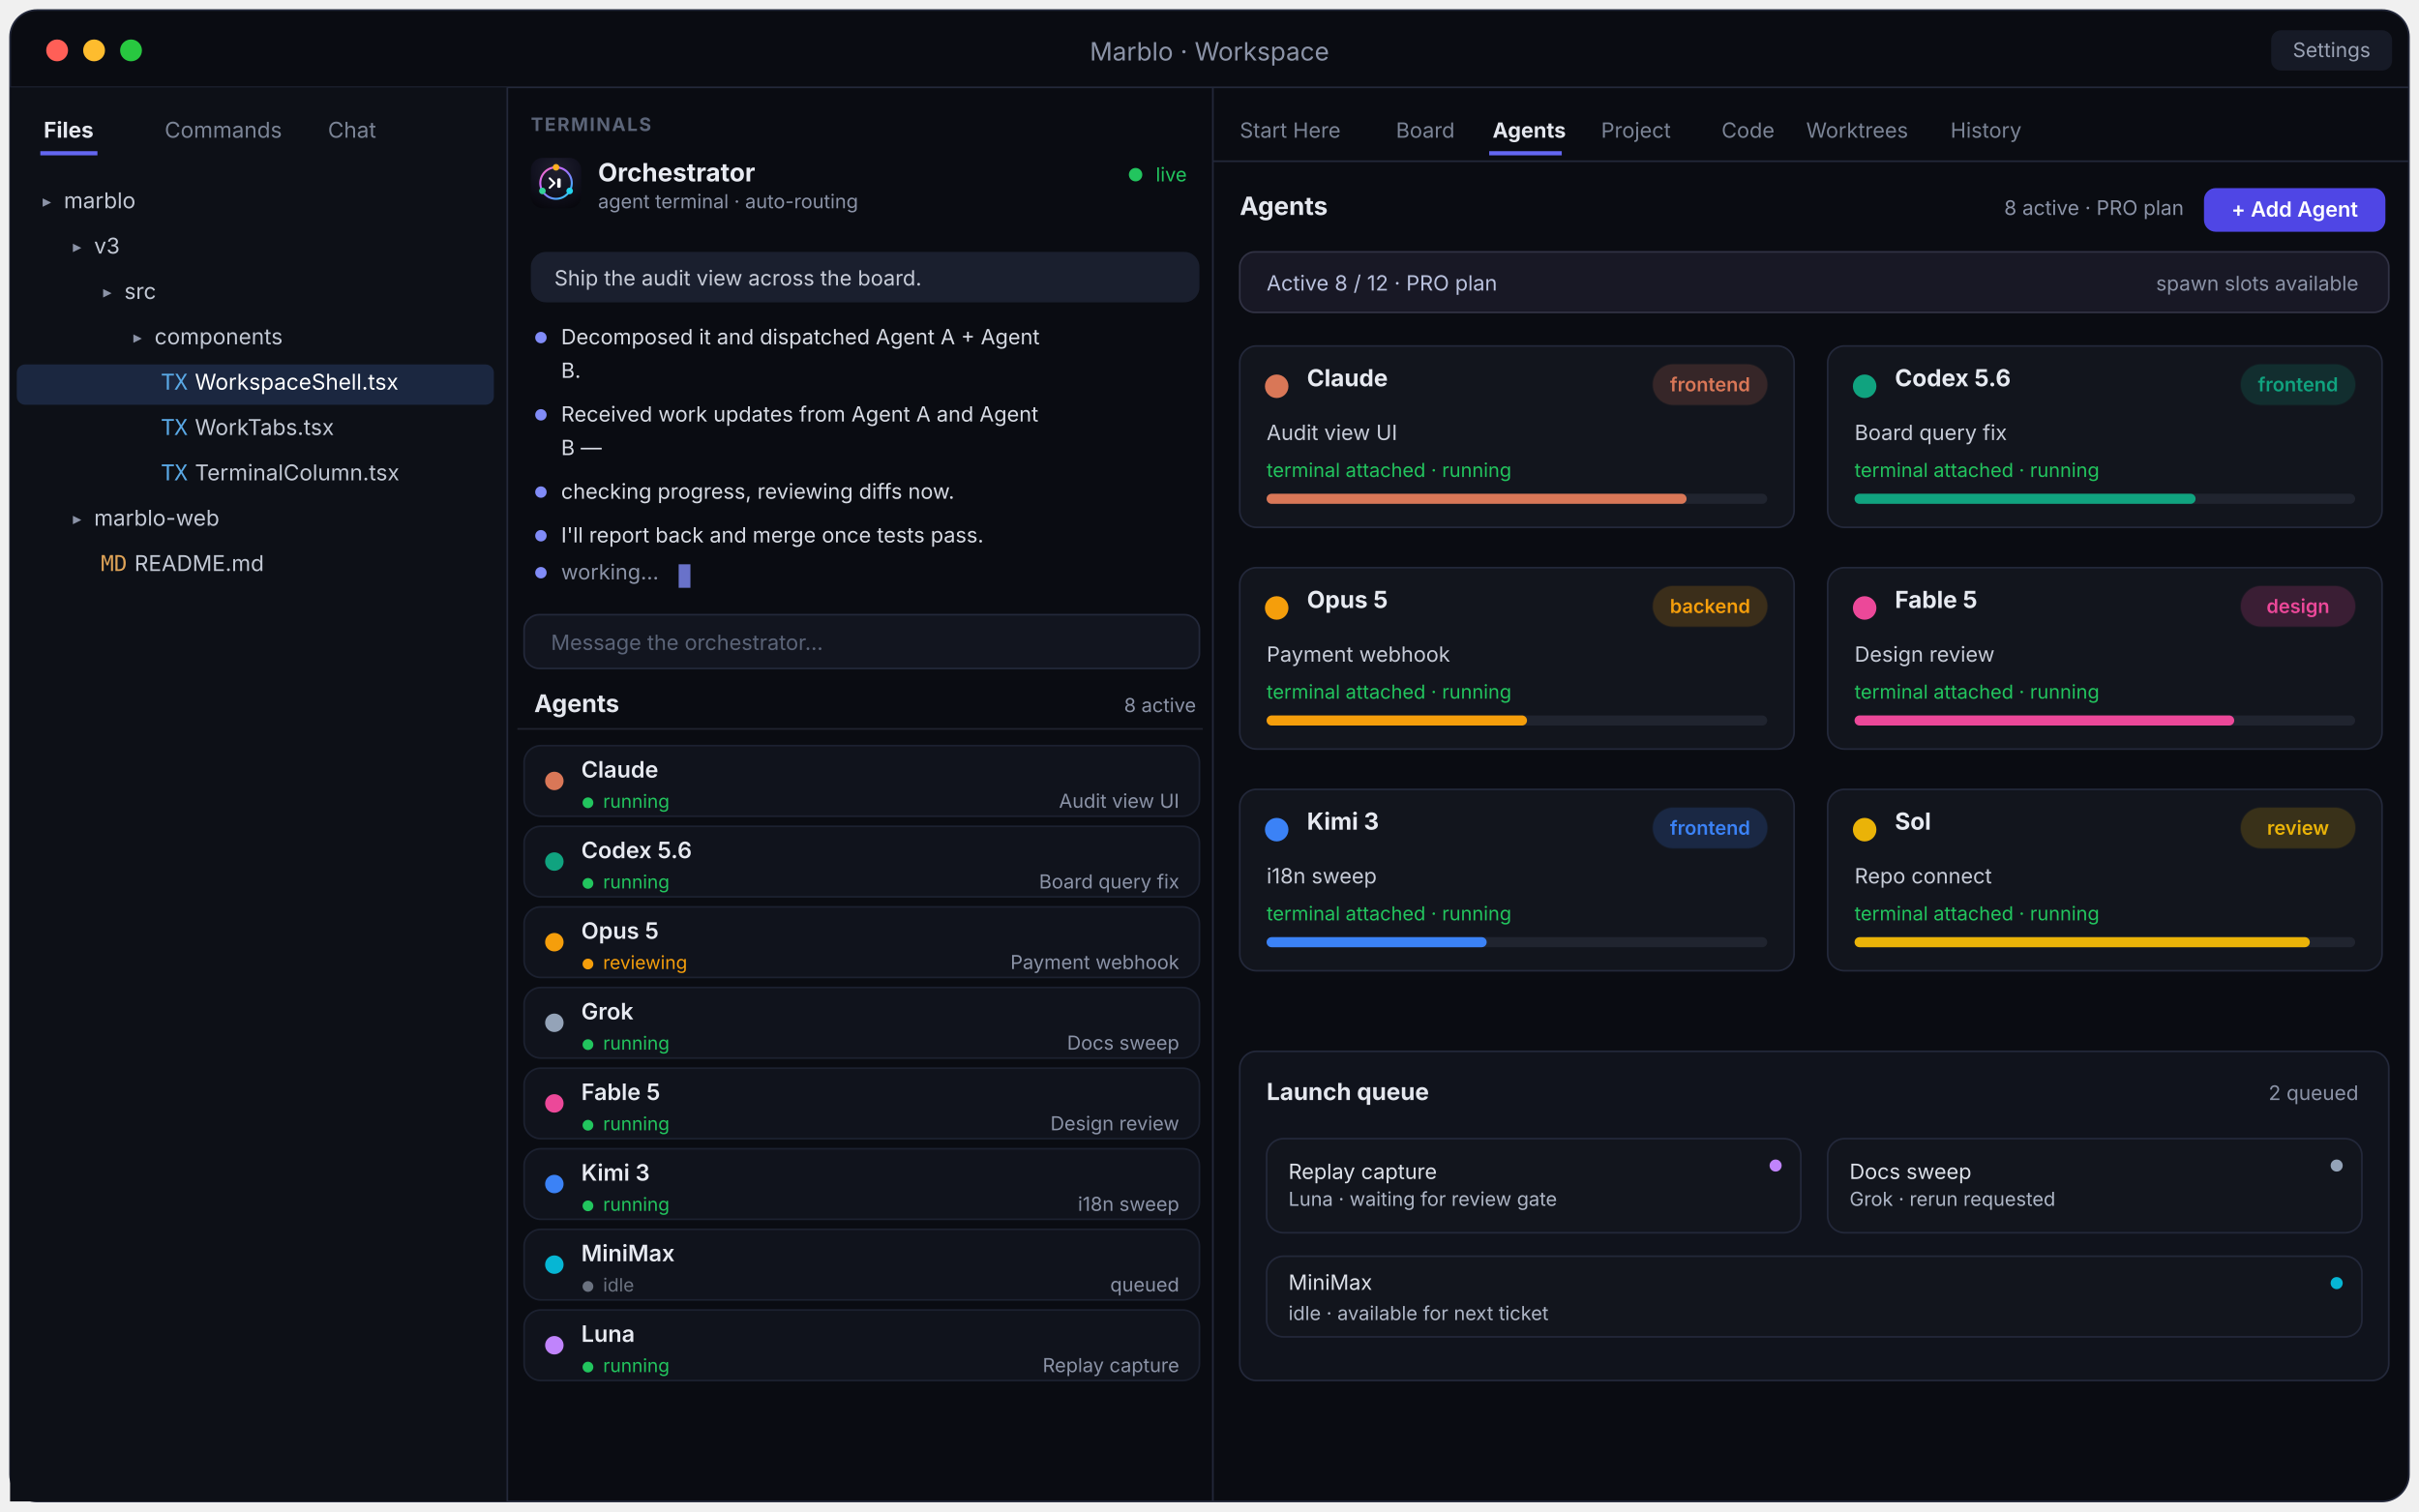
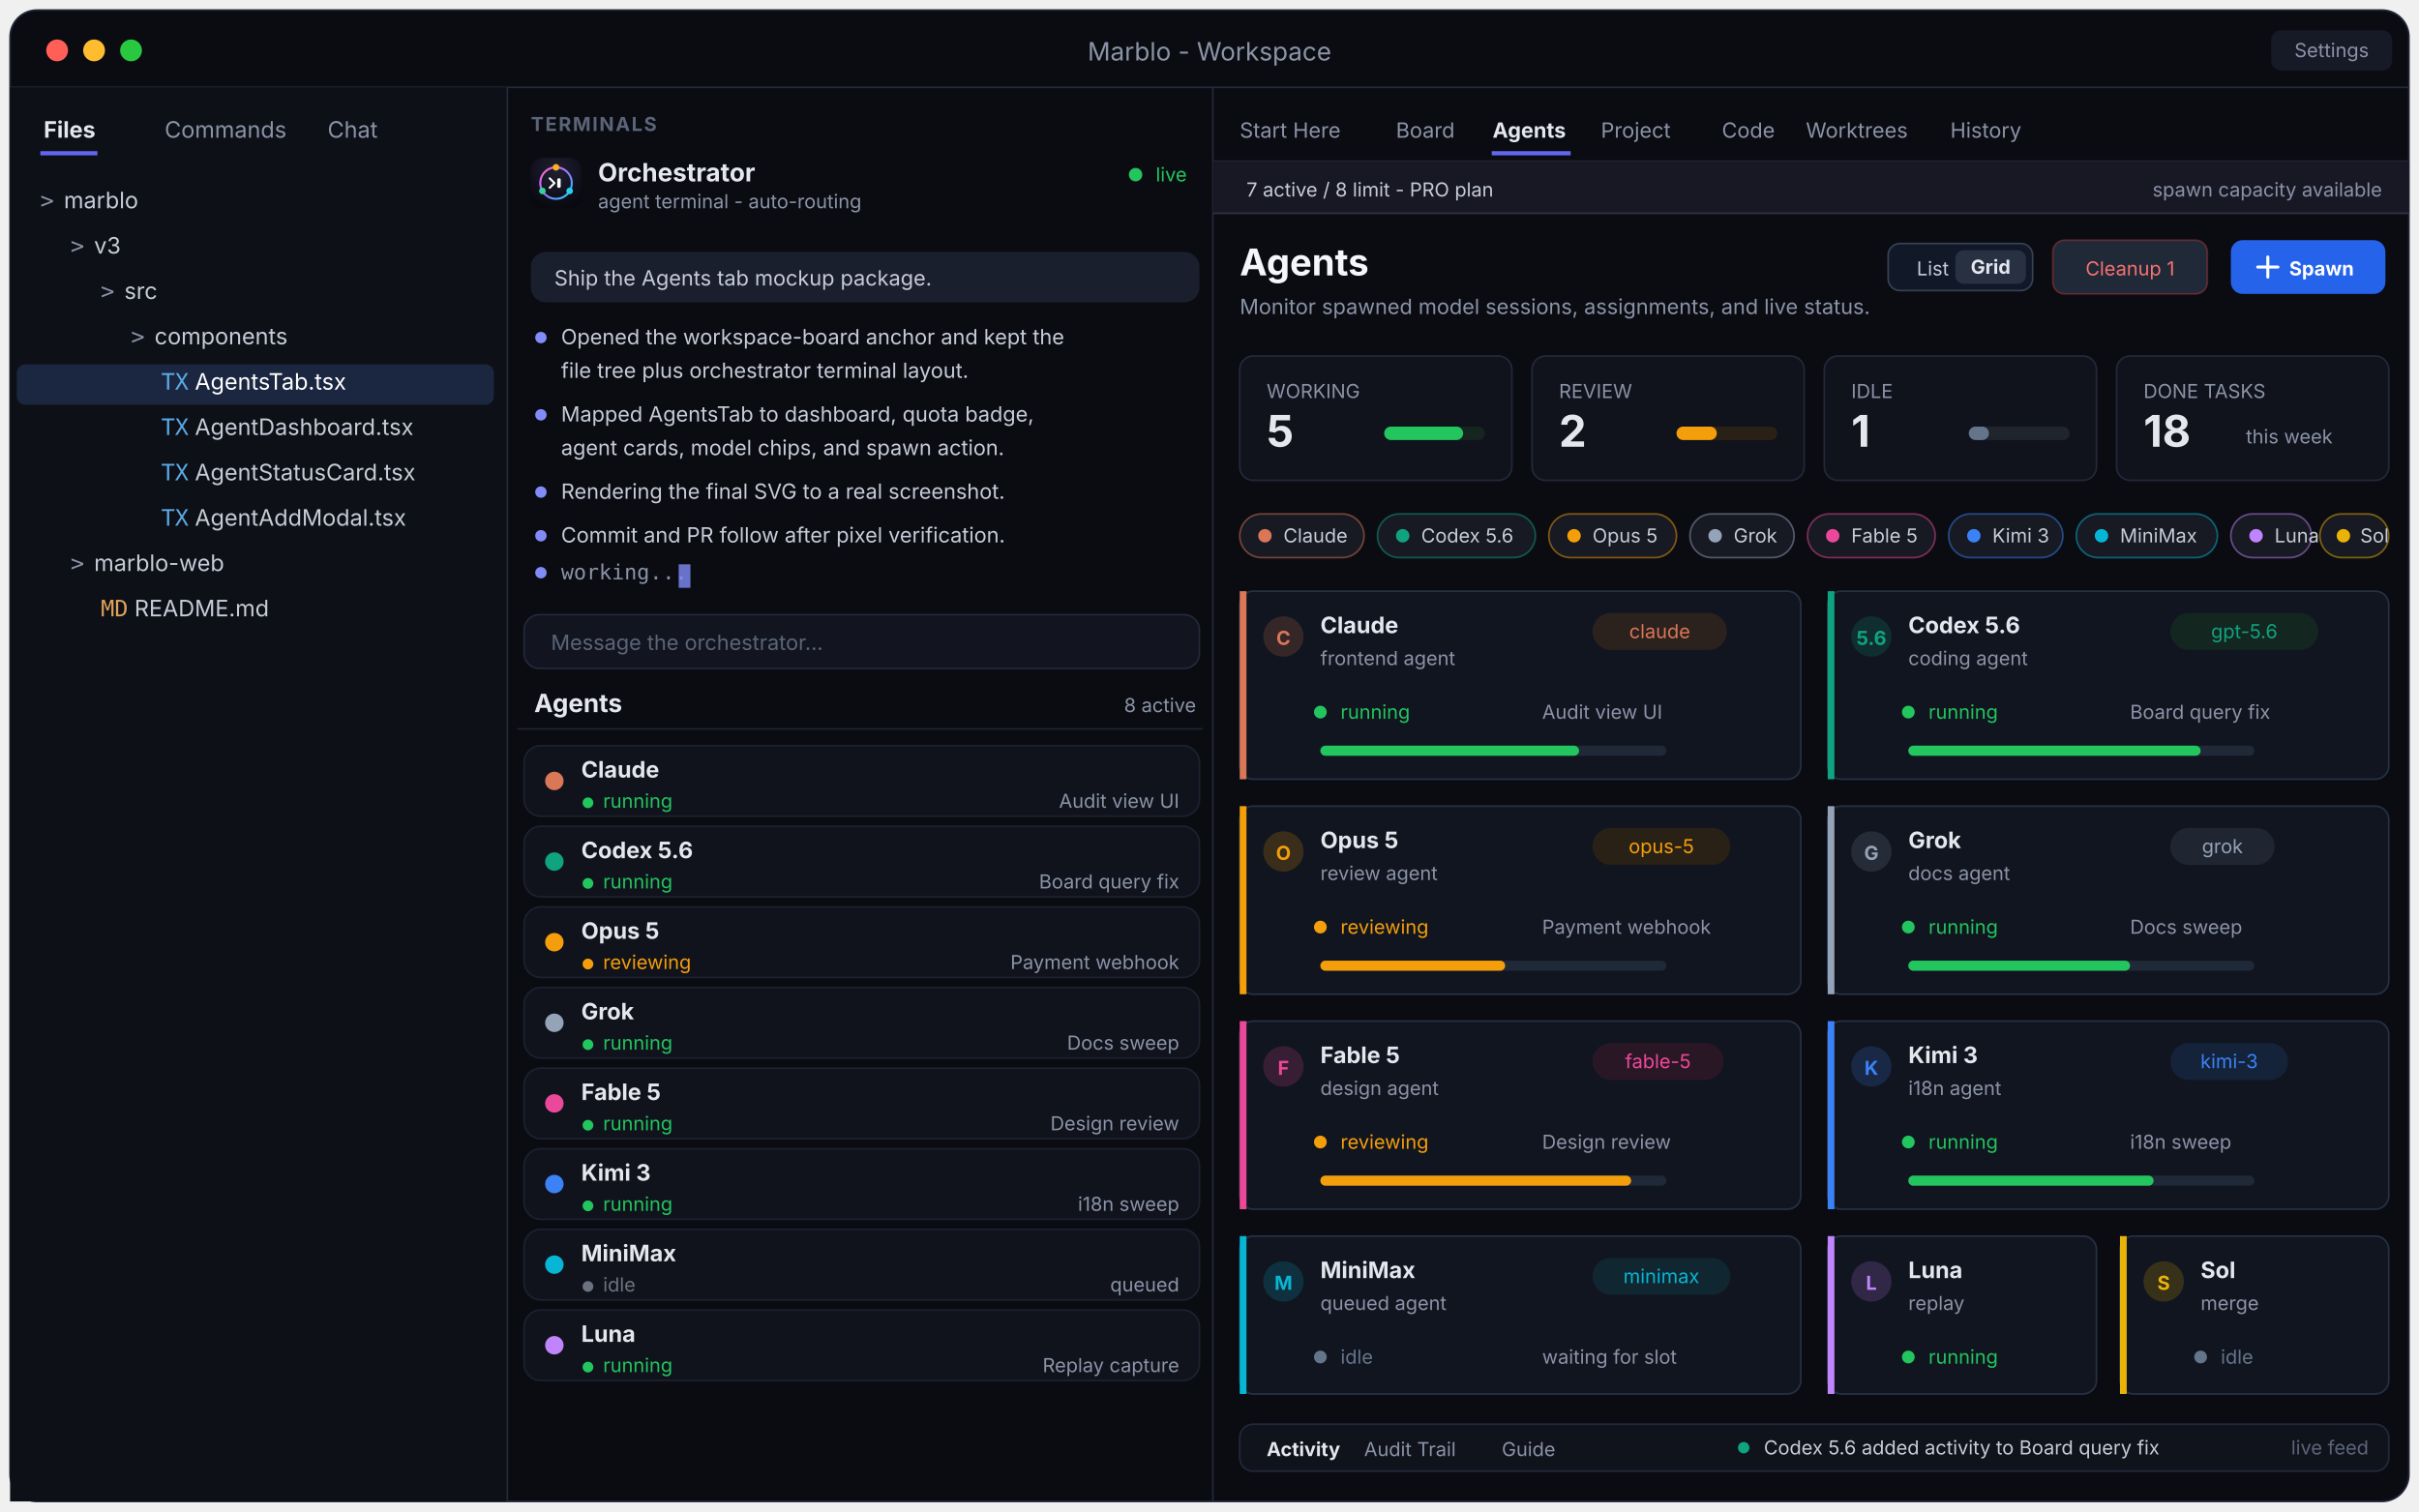
<svg xmlns="http://www.w3.org/2000/svg" viewBox="0 0 1440 900" width="1440" height="900">
+   <defs>
+     <radialGradient id="mbg" cx="50%" cy="24%" r="80%">
+       <stop offset="0%" stop-color="#20202f" />
+       <stop offset="55%" stop-color="#121220" />
+       <stop offset="100%" stop-color="#08080e" />
+     </radialGradient>
+     <linearGradient id="mspec" gradientUnits="userSpaceOnUse" x1="14" y1="12" x2="50" y2="52">
+       <stop offset="0" stop-color="#FF6FB5" />
+       <stop offset="0.3" stop-color="#C86BFF" />
+       <stop offset="0.55" stop-color="#8A7CFF" />
+       <stop offset="0.8" stop-color="#4AA8FF" />
+       <stop offset="1" stop-color="#38E0E8" />
+     </linearGradient>
+     <style>
+       .ui{font-family:system-ui,-apple-system,"Segoe UI",sans-serif}
+       .mono{font-family:ui-monospace,"SF Mono",Menlo,monospace}
+       .title{fill:#e4e7ee;font-weight:700}
+       .body{fill:#c7ccd8}
+       .muted{fill:#8b93a7}
+       .dim{fill:#5b6478}
+       .xs{font-size:11.5px}
+       .sm{font-size:12.5px}
+       .md{font-size:13.5px}
+       .lg{font-size:15px}
+     </style>
+   </defs>
  <rect x="6" y="6" width="1428" height="888" rx="16" fill="#0a0c12" stroke="#23283a" />
  <circle cx="34" cy="30" r="6.5" fill="#ff5f57" />
  <circle cx="56" cy="30" r="6.5" fill="#febc2e" />
  <circle cx="78" cy="30" r="6.5" fill="#28c840" />
-   <text x="720" y="36" text-anchor="middle" font-size="15" fill="#8b93a7" font-family="system-ui,-apple-system,'Segoe UI',sans-serif">Marblo · Workspace</text>
+   <text x="720" y="36" text-anchor="middle" class="ui lg muted">Marblo - Workspace</text>
  <rect x="1352" y="18" width="72" height="24" rx="6" fill="#161a26" />
-   <text x="1388" y="34" text-anchor="middle" font-size="12" fill="#9aa2b4" font-family="system-ui,-apple-system,'Segoe UI',sans-serif">Settings</text>
+   <text x="1388" y="34" text-anchor="middle" class="ui xs muted">Settings</text>
  <line x1="6" y1="52" x2="1434" y2="52" stroke="#23283a" />
  <rect x="6" y="52" width="296" height="842" fill="#0d1017" />
  <line x1="302" y1="52" x2="302" y2="894" stroke="#23283a" />
-   <text x="26" y="82" font-size="13" font-weight="700" fill="#e4e7ee" font-family="system-ui,-apple-system,'Segoe UI',sans-serif">Files</text>
+   <text x="26" y="82" class="ui md title">Files</text>
  <rect x="24" y="90" width="34" height="2.5" fill="#6366f1" />
-   <text x="98" y="82" font-size="13" fill="#7b8496" font-family="system-ui,-apple-system,'Segoe UI',sans-serif">Commands</text>
-   <text x="195.2" y="82" font-size="13" fill="#7b8496" font-family="system-ui,-apple-system,'Segoe UI',sans-serif">Chat</text>
-   <text x="24" y="124" font-size="13" fill="#8b93a7" font-family="ui-monospace,'SF Mono',Menlo,monospace">▸</text>
-   <text x="38" y="124" font-size="13" fill="#c2c8d4" font-family="system-ui,-apple-system,'Segoe UI',sans-serif">marblo</text>
-   <text x="42" y="151" font-size="13" fill="#8b93a7" font-family="ui-monospace,'SF Mono',Menlo,monospace">▸</text>
-   <text x="56" y="151" font-size="13" fill="#c2c8d4" font-family="system-ui,-apple-system,'Segoe UI',sans-serif">v3</text>
-   <text x="60" y="178" font-size="13" fill="#8b93a7" font-family="ui-monospace,'SF Mono',Menlo,monospace">▸</text>
-   <text x="74" y="178" font-size="13" fill="#c2c8d4" font-family="system-ui,-apple-system,'Segoe UI',sans-serif">src</text>
-   <text x="78" y="205" font-size="13" fill="#8b93a7" font-family="ui-monospace,'SF Mono',Menlo,monospace">▸</text>
-   <text x="92" y="205" font-size="13" fill="#c2c8d4" font-family="system-ui,-apple-system,'Segoe UI',sans-serif">components</text>
+   <text x="98" y="82" class="ui md muted">Commands</text>
+   <text x="195" y="82" class="ui md muted">Chat</text>
+   <text x="24" y="124" class="mono md muted">&gt;</text>
+   <text x="38" y="124" class="ui md body">marblo</text>
+   <text x="42" y="151" class="mono md muted">&gt;</text>
+   <text x="56" y="151" class="ui md body">v3</text>
+   <text x="60" y="178" class="mono md muted">&gt;</text>
+   <text x="74" y="178" class="ui md body">src</text>
+   <text x="78" y="205" class="mono md muted">&gt;</text>
+   <text x="92" y="205" class="ui md body">components</text>
  <rect x="10" y="217" width="284" height="24" rx="5" fill="#1b2740" />
-   <text x="96" y="232" font-size="13" fill="#5aa9e6" font-family="ui-monospace,'SF Mono',Menlo,monospace">TX</text>
-   <text x="116" y="232" font-size="13" fill="#fff" font-family="system-ui,-apple-system,'Segoe UI',sans-serif">WorkspaceShell.tsx</text>
-   <text x="96" y="259" font-size="13" fill="#5aa9e6" font-family="ui-monospace,'SF Mono',Menlo,monospace">TX</text>
-   <text x="116" y="259" font-size="13" fill="#c2c8d4" font-family="system-ui,-apple-system,'Segoe UI',sans-serif">WorkTabs.tsx</text>
-   <text x="96" y="286" font-size="13" fill="#5aa9e6" font-family="ui-monospace,'SF Mono',Menlo,monospace">TX</text>
-   <text x="116" y="286" font-size="13" fill="#c2c8d4" font-family="system-ui,-apple-system,'Segoe UI',sans-serif">TerminalColumn.tsx</text>
-   <text x="42" y="313" font-size="13" fill="#8b93a7" font-family="ui-monospace,'SF Mono',Menlo,monospace">▸</text>
-   <text x="56" y="313" font-size="13" fill="#c2c8d4" font-family="system-ui,-apple-system,'Segoe UI',sans-serif">marblo-web</text>
-   <text x="60" y="340" font-size="13" fill="#e0a458" font-family="ui-monospace,'SF Mono',Menlo,monospace">MD</text>
-   <text x="80" y="340" font-size="13" fill="#c2c8d4" font-family="system-ui,-apple-system,'Segoe UI',sans-serif">README.md</text>
+   <text x="96" y="232" class="mono md" fill="#5aa9e6">TX</text>
+   <text x="116" y="232" class="ui md" fill="#ffffff">AgentsTab.tsx</text>
+   <text x="96" y="259" class="mono md" fill="#5aa9e6">TX</text>
+   <text x="116" y="259" class="ui md body">AgentDashboard.tsx</text>
+   <text x="96" y="286" class="mono md" fill="#5aa9e6">TX</text>
+   <text x="116" y="286" class="ui md body">AgentStatusCard.tsx</text>
+   <text x="96" y="313" class="mono md" fill="#5aa9e6">TX</text>
+   <text x="116" y="313" class="ui md body">AgentAddModal.tsx</text>
+   <text x="42" y="340" class="mono md muted">&gt;</text>
+   <text x="56" y="340" class="ui md body">marblo-web</text>
+   <text x="60" y="367" class="mono md" fill="#e0a458">MD</text>
+   <text x="80" y="367" class="ui md body">README.md</text>
  <line x1="722" y1="52" x2="722" y2="894" stroke="#23283a" />
-   <text x="316" y="78" font-size="11" font-weight="700" letter-spacing="0.08em" fill="#5b6478" font-family="system-ui,-apple-system,'Segoe UI',sans-serif">TERMINALS</text>
+   <text x="316" y="78" class="ui xs dim" font-weight="700" letter-spacing="0.08em">TERMINALS</text>
  <svg x="316" y="94" width="30" height="30" viewBox="0 0 64 64">
-     <defs>
-       <radialGradient id="mbg-316-94" cx="50%" cy="24%" r="80%">
-         <stop offset="0%" stop-color="#20202f" />
-         <stop offset="55%" stop-color="#121220" />
-         <stop offset="100%" stop-color="#08080e" />
-       </radialGradient>
-       <linearGradient id="mspec-316-94" gradientUnits="userSpaceOnUse" x1="14" y1="12" x2="50" y2="52">
-         <stop offset="0" stop-color="#FF6FB5" />
-         <stop offset="0.3" stop-color="#C86BFF" />
-         <stop offset="0.55" stop-color="#8A7CFF" />
-         <stop offset="0.8" stop-color="#4AA8FF" />
-         <stop offset="1" stop-color="#38E0E8" />
-       </linearGradient>
-     </defs>
-     <rect width="64" height="64" rx="15" fill="url(#mbg-316-94)" />
-     <circle cx="32" cy="32" r="20" fill="none" stroke="url(#mspec-316-94)" stroke-width="2.6" />
+     <rect width="64" height="64" rx="15" fill="url(#mbg)" />
+     <circle cx="32" cy="32" r="20" fill="none" stroke="url(#mspec)" stroke-width="2.6" />
    <path d="M24 26 L30 32 L24 38" fill="none" stroke="#fff" stroke-width="2.6" stroke-linecap="round" stroke-linejoin="round" />
    <rect x="33.5" y="26" width="4.4" height="12" rx="1.6" fill="#fff" />
    <circle cx="32" cy="12" r="4.2" fill="#FFB020" />
    <circle cx="49.3" cy="42" r="4.2" fill="#22D3EE" />
    <circle cx="14.7" cy="42" r="4.2" fill="#34D399" />
  </svg>
-   <text x="356" y="108" font-size="15" font-weight="700" fill="#e8ebf2" font-family="system-ui,-apple-system,'Segoe UI',sans-serif">Orchestrator</text>
-   <text x="356" y="124" font-size="11.5" fill="#8b93a7" font-family="system-ui,-apple-system,'Segoe UI',sans-serif">agent terminal · auto-routing</text>
+   <text x="356" y="108" class="ui lg title">Orchestrator</text>
+   <text x="356" y="124" class="ui xs muted">agent terminal - auto-routing</text>
  <circle cx="676" cy="104" r="4" fill="#22c55e" />
-   <text x="688" y="108" font-size="11.5" fill="#22c55e" font-family="system-ui,-apple-system,'Segoe UI',sans-serif">live</text>
+   <text x="688" y="108" class="ui xs" fill="#22c55e">live</text>
  <rect x="316" y="150" width="398" height="30" rx="9" fill="#1a1f2e" />
-   <text x="330" y="170" font-size="12.5" fill="#c7ccd8" font-family="system-ui,-apple-system,'Segoe UI',sans-serif">Ship the audit view across the board.</text>
+   <text x="330" y="170" class="ui sm body">Ship the Agents tab mockup package.</text>
  <circle cx="322" cy="201" r="3.4" fill="#818cf8" />
-   <text x="334" y="205" font-size="12.5" fill="#d7dbe4" font-family="system-ui,-apple-system,'Segoe UI',sans-serif">Decomposed it and dispatched Agent A + Agent</text>
+   <text x="334" y="205" class="ui sm body">Opened the workspace-board anchor and kept the</text>
+   <text x="334" y="225" class="ui sm body">file tree plus orchestrator terminal layout.</text>
  <circle cx="322" cy="247" r="3.4" fill="#818cf8" />
-   <text x="334" y="251" font-size="12.5" fill="#d7dbe4" font-family="system-ui,-apple-system,'Segoe UI',sans-serif">Received work updates from Agent A and Agent</text>
+   <text x="334" y="251" class="ui sm body">Mapped AgentsTab to dashboard, quota badge,</text>
+   <text x="334" y="271" class="ui sm body">agent cards, model chips, and spawn action.</text>
  <circle cx="322" cy="293" r="3.4" fill="#818cf8" />
-   <text x="334" y="297" font-size="12.5" fill="#d7dbe4" font-family="system-ui,-apple-system,'Segoe UI',sans-serif">checking progress, reviewing diffs now.</text>
+   <text x="334" y="297" class="ui sm body">Rendering the final SVG to a real screenshot.</text>
  <circle cx="322" cy="319" r="3.4" fill="#818cf8" />
-   <text x="334" y="323" font-size="12.5" fill="#d7dbe4" font-family="system-ui,-apple-system,'Segoe UI',sans-serif">I'll report back and merge once tests pass.</text>
+   <text x="334" y="323" class="ui sm body">Commit and PR follow after pixel verification.</text>
  <circle cx="322" cy="341" r="3.4" fill="#818cf8" />
-   <text x="334" y="345" font-size="12.5" fill="#8b93a7" font-family="system-ui,-apple-system,'Segoe UI',sans-serif">working…</text>
-   <text x="334" y="225" font-size="12.5" fill="#d7dbe4" font-family="system-ui,-apple-system,'Segoe UI',sans-serif">B.</text>
-   <text x="334" y="271" font-size="12.5" fill="#d7dbe4" font-family="system-ui,-apple-system,'Segoe UI',sans-serif">B —</text>
+   <text x="334" y="345" class="mono sm muted">working...</text>
  <rect x="404" y="336" width="7" height="14" fill="#818cf8" opacity="0.8" />
  <rect x="312" y="366" width="402" height="32" rx="9" fill="#12151f" stroke="#23283a" />
-   <text x="328" y="387" font-size="12.5" fill="#5b6478" font-family="system-ui,-apple-system,'Segoe UI',sans-serif">Message the orchestrator…</text>
-   <text x="318" y="424" font-size="14.5" font-weight="700" fill="#e4e7ee" font-family="system-ui,-apple-system,'Segoe UI',sans-serif">Agents</text>
-   <text x="712" y="424" text-anchor="end" font-size="11.5" fill="#8b93a7" font-family="system-ui,-apple-system,'Segoe UI',sans-serif">8 active</text>
+   <text x="328" y="387" class="ui sm dim">Message the orchestrator...</text>
+   <text x="318" y="424" class="ui lg title">Agents</text>
+   <text x="712" y="424" text-anchor="end" class="ui xs muted">8 active</text>
  <line x1="308" y1="434" x2="716" y2="434" stroke="#20242f" />
-   <rect x="312" y="444" width="402" height="42" rx="10" fill="#10131c" stroke="#1c2130" />
-   <circle cx="330" cy="465" r="5.5" fill="#d97757" />
-   <text x="346" y="463" font-size="13.5" font-weight="600" fill="#e7eaf1" font-family="system-ui,-apple-system,'Segoe UI',sans-serif">Claude</text>
-   <circle cx="350" cy="478" r="3.2" fill="#22c55e" />
-   <text x="359" y="481" font-size="11" fill="#22c55e" font-family="system-ui,-apple-system,'Segoe UI',sans-serif">running</text>
-   <text x="702" y="481" text-anchor="end" font-size="11.5" fill="#8b93a7" font-family="system-ui,-apple-system,'Segoe UI',sans-serif">Audit view UI</text>
-   <rect x="312" y="492" width="402" height="42" rx="10" fill="#10131c" stroke="#1c2130" />
-   <circle cx="330" cy="513" r="5.5" fill="#10a37f" />
-   <text x="346" y="511" font-size="13.5" font-weight="600" fill="#e7eaf1" font-family="system-ui,-apple-system,'Segoe UI',sans-serif">Codex 5.6</text>
-   <circle cx="350" cy="526" r="3.2" fill="#22c55e" />
-   <text x="359" y="529" font-size="11" fill="#22c55e" font-family="system-ui,-apple-system,'Segoe UI',sans-serif">running</text>
-   <text x="702" y="529" text-anchor="end" font-size="11.5" fill="#8b93a7" font-family="system-ui,-apple-system,'Segoe UI',sans-serif">Board query fix</text>
-   <rect x="312" y="540" width="402" height="42" rx="10" fill="#10131c" stroke="#1c2130" />
-   <circle cx="330" cy="561" r="5.5" fill="#f59e0b" />
-   <text x="346" y="559" font-size="13.5" font-weight="600" fill="#e7eaf1" font-family="system-ui,-apple-system,'Segoe UI',sans-serif">Opus 5</text>
-   <circle cx="350" cy="574" r="3.2" fill="#f59e0b" />
-   <text x="359" y="577" font-size="11" fill="#f59e0b" font-family="system-ui,-apple-system,'Segoe UI',sans-serif">reviewing</text>
-   <text x="702" y="577" text-anchor="end" font-size="11.5" fill="#8b93a7" font-family="system-ui,-apple-system,'Segoe UI',sans-serif">Payment webhook</text>
-   <rect x="312" y="588" width="402" height="42" rx="10" fill="#10131c" stroke="#1c2130" />
-   <circle cx="330" cy="609" r="5.5" fill="#94a3b8" />
-   <text x="346" y="607" font-size="13.5" font-weight="600" fill="#e7eaf1" font-family="system-ui,-apple-system,'Segoe UI',sans-serif">Grok</text>
-   <circle cx="350" cy="622" r="3.2" fill="#22c55e" />
-   <text x="359" y="625" font-size="11" fill="#22c55e" font-family="system-ui,-apple-system,'Segoe UI',sans-serif">running</text>
-   <text x="702" y="625" text-anchor="end" font-size="11.5" fill="#8b93a7" font-family="system-ui,-apple-system,'Segoe UI',sans-serif">Docs sweep</text>
-   <rect x="312" y="636" width="402" height="42" rx="10" fill="#10131c" stroke="#1c2130" />
-   <circle cx="330" cy="657" r="5.5" fill="#ec4899" />
-   <text x="346" y="655" font-size="13.5" font-weight="600" fill="#e7eaf1" font-family="system-ui,-apple-system,'Segoe UI',sans-serif">Fable 5</text>
-   <circle cx="350" cy="670" r="3.2" fill="#22c55e" />
-   <text x="359" y="673" font-size="11" fill="#22c55e" font-family="system-ui,-apple-system,'Segoe UI',sans-serif">running</text>
-   <text x="702" y="673" text-anchor="end" font-size="11.5" fill="#8b93a7" font-family="system-ui,-apple-system,'Segoe UI',sans-serif">Design review</text>
-   <rect x="312" y="684" width="402" height="42" rx="10" fill="#10131c" stroke="#1c2130" />
-   <circle cx="330" cy="705" r="5.5" fill="#3b82f6" />
-   <text x="346" y="703" font-size="13.5" font-weight="600" fill="#e7eaf1" font-family="system-ui,-apple-system,'Segoe UI',sans-serif">Kimi 3</text>
-   <circle cx="350" cy="718" r="3.2" fill="#22c55e" />
-   <text x="359" y="721" font-size="11" fill="#22c55e" font-family="system-ui,-apple-system,'Segoe UI',sans-serif">running</text>
-   <text x="702" y="721" text-anchor="end" font-size="11.5" fill="#8b93a7" font-family="system-ui,-apple-system,'Segoe UI',sans-serif">i18n sweep</text>
-   <rect x="312" y="732" width="402" height="42" rx="10" fill="#10131c" stroke="#1c2130" />
-   <circle cx="330" cy="753" r="5.5" fill="#06b6d4" />
-   <text x="346" y="751" font-size="13.5" font-weight="600" fill="#e7eaf1" font-family="system-ui,-apple-system,'Segoe UI',sans-serif">MiniMax</text>
-   <circle cx="350" cy="766" r="3.2" fill="#6b7280" />
-   <text x="359" y="769" font-size="11" fill="#6b7280" font-family="system-ui,-apple-system,'Segoe UI',sans-serif">idle</text>
-   <text x="702" y="769" text-anchor="end" font-size="11.5" fill="#8b93a7" font-family="system-ui,-apple-system,'Segoe UI',sans-serif">queued</text>
-   <rect x="312" y="780" width="402" height="42" rx="10" fill="#10131c" stroke="#1c2130" />
-   <circle cx="330" cy="801" r="5.5" fill="#c084fc" />
-   <text x="346" y="799" font-size="13.5" font-weight="600" fill="#e7eaf1" font-family="system-ui,-apple-system,'Segoe UI',sans-serif">Luna</text>
-   <circle cx="350" cy="814" r="3.2" fill="#22c55e" />
-   <text x="359" y="817" font-size="11" fill="#22c55e" font-family="system-ui,-apple-system,'Segoe UI',sans-serif">running</text>
-   <text x="702" y="817" text-anchor="end" font-size="11.5" fill="#8b93a7" font-family="system-ui,-apple-system,'Segoe UI',sans-serif">Replay capture</text>
-   <text x="738" y="82" font-size="12.5" font-weight="400" fill="#7b8496" font-family="system-ui,-apple-system,'Segoe UI',sans-serif">Start Here</text>
-   <text x="831" y="82" font-size="12.5" font-weight="400" fill="#7b8496" font-family="system-ui,-apple-system,'Segoe UI',sans-serif">Board</text>
-   <text x="888.5" y="82" font-size="12.5" font-weight="700" fill="#e4e7ee" font-family="system-ui,-apple-system,'Segoe UI',sans-serif">Agents</text>
-   <rect x="886.5" y="90" width="43.2" height="2.5" fill="#6366f1" />
-   <text x="953.1" y="82" font-size="12.5" font-weight="400" fill="#7b8496" font-family="system-ui,-apple-system,'Segoe UI',sans-serif">Project</text>
-   <text x="1024.8" y="82" font-size="12.5" font-weight="400" fill="#7b8496" font-family="system-ui,-apple-system,'Segoe UI',sans-serif">Code</text>
-   <text x="1075.2" y="82" font-size="12.5" font-weight="400" fill="#7b8496" font-family="system-ui,-apple-system,'Segoe UI',sans-serif">Worktrees</text>
-   <text x="1161.1" y="82" font-size="12.5" font-weight="400" fill="#7b8496" font-family="system-ui,-apple-system,'Segoe UI',sans-serif">History</text>
-   <line x1="722" y1="96" x2="1434" y2="96" stroke="#23283a" />
-   <text x="738" y="128" font-size="15" font-weight="700" fill="#e4e7ee" font-family="system-ui,-apple-system,'Segoe UI',sans-serif">Agents</text>
-   <text x="1300" y="128" text-anchor="end" font-size="12" fill="#8b93a7" font-family="system-ui,-apple-system,'Segoe UI',sans-serif">8 active · PRO plan</text>
-   <rect x="1312" y="112" width="108" height="26" rx="7" fill="#4f46e5" />
-   <text x="1366" y="129" text-anchor="middle" font-size="12.5" font-weight="600" fill="#fff" font-family="system-ui,-apple-system,'Segoe UI',sans-serif">+ Add Agent</text>
-   <rect x="738" y="150" width="684" height="36" rx="9" fill="#181825" stroke="#313244" />
-   <text x="754" y="173" font-size="12.5" fill="#bac2de" font-family="system-ui,-apple-system,'Segoe UI',sans-serif">Active 8 / 12 · PRO plan</text>
-   <text x="1404" y="173" text-anchor="end" font-size="12" fill="#8b93a7" font-family="system-ui,-apple-system,'Segoe UI',sans-serif">spawn slots available</text>
-   <rect x="738" y="206" width="330" height="108" rx="10" fill="#12151d" stroke="#23283a" />
-   <circle cx="760" cy="230" r="7" fill="#d97757" />
-   <text x="778" y="230" font-size="14" font-weight="700" fill="#e7eaf1" font-family="system-ui,-apple-system,'Segoe UI',sans-serif">Claude</text>
-   <rect x="984" y="217" width="68" height="24" rx="12" fill="#d97757" opacity="0.18" stroke="#d97757" stroke-opacity="0.35" />
-   <text x="1018" y="233" text-anchor="middle" font-size="11.5" font-weight="600" fill="#d97757" font-family="system-ui,-apple-system,'Segoe UI',sans-serif">frontend</text>
-   <text x="754" y="262" font-size="12.5" fill="#c7ccd8" font-family="system-ui,-apple-system,'Segoe UI',sans-serif">Audit view UI</text>
-   <text x="754" y="284" font-size="11.5" fill="#22c55e" font-family="system-ui,-apple-system,'Segoe UI',sans-serif">terminal attached · running</text>
-   <rect x="754" y="294" width="298" height="6" rx="3" fill="#20242f" />
-   <rect x="754" y="294" width="250" height="6" rx="3" fill="#d97757" />
-   <rect x="1088" y="206" width="330" height="108" rx="10" fill="#12151d" stroke="#23283a" />
-   <circle cx="1110" cy="230" r="7" fill="#10a37f" />
-   <text x="1128" y="230" font-size="14" font-weight="700" fill="#e7eaf1" font-family="system-ui,-apple-system,'Segoe UI',sans-serif">Codex 5.6</text>
-   <rect x="1334" y="217" width="68" height="24" rx="12" fill="#10a37f" opacity="0.18" stroke="#10a37f" stroke-opacity="0.35" />
-   <text x="1368" y="233" text-anchor="middle" font-size="11.5" font-weight="600" fill="#10a37f" font-family="system-ui,-apple-system,'Segoe UI',sans-serif">frontend</text>
-   <text x="1104" y="262" font-size="12.5" fill="#c7ccd8" font-family="system-ui,-apple-system,'Segoe UI',sans-serif">Board query fix</text>
-   <text x="1104" y="284" font-size="11.5" fill="#22c55e" font-family="system-ui,-apple-system,'Segoe UI',sans-serif">terminal attached · running</text>
-   <rect x="1104" y="294" width="298" height="6" rx="3" fill="#20242f" />
-   <rect x="1104" y="294" width="203" height="6" rx="3" fill="#10a37f" />
-   <rect x="738" y="338" width="330" height="108" rx="10" fill="#12151d" stroke="#23283a" />
-   <circle cx="760" cy="362" r="7" fill="#f59e0b" />
-   <text x="778" y="362" font-size="14" font-weight="700" fill="#e7eaf1" font-family="system-ui,-apple-system,'Segoe UI',sans-serif">Opus 5</text>
-   <rect x="984" y="349" width="68" height="24" rx="12" fill="#f59e0b" opacity="0.18" stroke="#f59e0b" stroke-opacity="0.35" />
-   <text x="1018" y="365" text-anchor="middle" font-size="11.5" font-weight="600" fill="#f59e0b" font-family="system-ui,-apple-system,'Segoe UI',sans-serif">backend</text>
-   <text x="754" y="394" font-size="12.5" fill="#c7ccd8" font-family="system-ui,-apple-system,'Segoe UI',sans-serif">Payment webhook</text>
-   <text x="754" y="416" font-size="11.5" fill="#22c55e" font-family="system-ui,-apple-system,'Segoe UI',sans-serif">terminal attached · running</text>
-   <rect x="754" y="426" width="298" height="6" rx="3" fill="#20242f" />
-   <rect x="754" y="426" width="155" height="6" rx="3" fill="#f59e0b" />
-   <rect x="1088" y="338" width="330" height="108" rx="10" fill="#12151d" stroke="#23283a" />
-   <circle cx="1110" cy="362" r="7" fill="#ec4899" />
-   <text x="1128" y="362" font-size="14" font-weight="700" fill="#e7eaf1" font-family="system-ui,-apple-system,'Segoe UI',sans-serif">Fable 5</text>
-   <rect x="1334" y="349" width="68" height="24" rx="12" fill="#ec4899" opacity="0.18" stroke="#ec4899" stroke-opacity="0.35" />
-   <text x="1368" y="365" text-anchor="middle" font-size="11.5" font-weight="600" fill="#ec4899" font-family="system-ui,-apple-system,'Segoe UI',sans-serif">design</text>
-   <text x="1104" y="394" font-size="12.5" fill="#c7ccd8" font-family="system-ui,-apple-system,'Segoe UI',sans-serif">Design review</text>
-   <text x="1104" y="416" font-size="11.5" fill="#22c55e" font-family="system-ui,-apple-system,'Segoe UI',sans-serif">terminal attached · running</text>
-   <rect x="1104" y="426" width="298" height="6" rx="3" fill="#20242f" />
-   <rect x="1104" y="426" width="226" height="6" rx="3" fill="#ec4899" />
-   <rect x="738" y="470" width="330" height="108" rx="10" fill="#12151d" stroke="#23283a" />
-   <circle cx="760" cy="494" r="7" fill="#3b82f6" />
-   <text x="778" y="494" font-size="14" font-weight="700" fill="#e7eaf1" font-family="system-ui,-apple-system,'Segoe UI',sans-serif">Kimi 3</text>
-   <rect x="984" y="481" width="68" height="24" rx="12" fill="#3b82f6" opacity="0.18" stroke="#3b82f6" stroke-opacity="0.35" />
-   <text x="1018" y="497" text-anchor="middle" font-size="11.5" font-weight="600" fill="#3b82f6" font-family="system-ui,-apple-system,'Segoe UI',sans-serif">frontend</text>
-   <text x="754" y="526" font-size="12.5" fill="#c7ccd8" font-family="system-ui,-apple-system,'Segoe UI',sans-serif">i18n sweep</text>
-   <text x="754" y="548" font-size="11.5" fill="#22c55e" font-family="system-ui,-apple-system,'Segoe UI',sans-serif">terminal attached · running</text>
-   <rect x="754" y="558" width="298" height="6" rx="3" fill="#20242f" />
-   <rect x="754" y="558" width="131" height="6" rx="3" fill="#3b82f6" />
-   <rect x="1088" y="470" width="330" height="108" rx="10" fill="#12151d" stroke="#23283a" />
-   <circle cx="1110" cy="494" r="7" fill="#eab308" />
-   <text x="1128" y="494" font-size="14" font-weight="700" fill="#e7eaf1" font-family="system-ui,-apple-system,'Segoe UI',sans-serif">Sol</text>
-   <rect x="1334" y="481" width="68" height="24" rx="12" fill="#eab308" opacity="0.18" stroke="#eab308" stroke-opacity="0.35" />
-   <text x="1368" y="497" text-anchor="middle" font-size="11.5" font-weight="600" fill="#eab308" font-family="system-ui,-apple-system,'Segoe UI',sans-serif">review</text>
-   <text x="1104" y="526" font-size="12.5" fill="#c7ccd8" font-family="system-ui,-apple-system,'Segoe UI',sans-serif">Repo connect</text>
-   <text x="1104" y="548" font-size="11.5" fill="#22c55e" font-family="system-ui,-apple-system,'Segoe UI',sans-serif">terminal attached · running</text>
-   <rect x="1104" y="558" width="298" height="6" rx="3" fill="#20242f" />
-   <rect x="1104" y="558" width="271" height="6" rx="3" fill="#eab308" />
-   <rect x="738" y="626" width="684" height="196" rx="10" fill="#10131c" stroke="#23283a" />
-   <text x="754" y="655" font-size="14" font-weight="700" fill="#e4e7ee" font-family="system-ui,-apple-system,'Segoe UI',sans-serif">Launch queue</text>
-   <text x="1404" y="655" text-anchor="end" font-size="12" fill="#8b93a7" font-family="system-ui,-apple-system,'Segoe UI',sans-serif">2 queued</text>
-   <rect x="754" y="678" width="318" height="56" rx="10" fill="#12151d" stroke="#23283a" />
-   <text x="767" y="702" font-size="12.5" fill="#dde1e9" font-family="system-ui,-apple-system,'Segoe UI',sans-serif">Replay capture</text>
-   <text x="767" y="718" font-size="11.5" fill="#aeb6c6" font-family="system-ui,-apple-system,'Segoe UI',sans-serif">Luna · waiting for review gate</text>
-   <circle cx="1057" cy="694" r="3.6" fill="#c084fc" />
-   <rect x="1088" y="678" width="318" height="56" rx="10" fill="#12151d" stroke="#23283a" />
-   <text x="1101" y="702" font-size="12.5" fill="#dde1e9" font-family="system-ui,-apple-system,'Segoe UI',sans-serif">Docs sweep</text>
-   <text x="1101" y="718" font-size="11.5" fill="#aeb6c6" font-family="system-ui,-apple-system,'Segoe UI',sans-serif">Grok · rerun requested</text>
-   <circle cx="1391" cy="694" r="3.6" fill="#94a3b8" />
-   <rect x="754" y="748" width="652" height="48" rx="10" fill="#12151d" stroke="#23283a" />
-   <text x="767" y="768" font-size="12.5" fill="#dde1e9" font-family="system-ui,-apple-system,'Segoe UI',sans-serif">MiniMax</text>
-   <text x="767" y="786" font-size="11.5" fill="#aeb6c6" font-family="system-ui,-apple-system,'Segoe UI',sans-serif">idle · available for next ticket</text>
-   <circle cx="1391" cy="764" r="3.6" fill="#06b6d4" />
+   <g id="rail-agent-list">
+     <rect x="312" y="444" width="402" height="42" rx="10" fill="#10131c" stroke="#1c2130" />
+     <circle cx="330" cy="465" r="5.5" fill="#d97757" />
+     <text x="346" y="463" class="ui md title">Claude</text>
+     <circle cx="350" cy="478" r="3.2" fill="#22c55e" />
+     <text x="359" y="481" class="ui xs" fill="#22c55e">running</text>
+     <text x="702" y="481" text-anchor="end" class="ui xs muted">Audit view UI</text>
+     <rect x="312" y="492" width="402" height="42" rx="10" fill="#10131c" stroke="#1c2130" />
+     <circle cx="330" cy="513" r="5.5" fill="#10a37f" />
+     <text x="346" y="511" class="ui md title">Codex 5.6</text>
+     <circle cx="350" cy="526" r="3.2" fill="#22c55e" />
+     <text x="359" y="529" class="ui xs" fill="#22c55e">running</text>
+     <text x="702" y="529" text-anchor="end" class="ui xs muted">Board query fix</text>
+     <rect x="312" y="540" width="402" height="42" rx="10" fill="#10131c" stroke="#1c2130" />
+     <circle cx="330" cy="561" r="5.5" fill="#f59e0b" />
+     <text x="346" y="559" class="ui md title">Opus 5</text>
+     <circle cx="350" cy="574" r="3.2" fill="#f59e0b" />
+     <text x="359" y="577" class="ui xs" fill="#f59e0b">reviewing</text>
+     <text x="702" y="577" text-anchor="end" class="ui xs muted">Payment webhook</text>
+     <rect x="312" y="588" width="402" height="42" rx="10" fill="#10131c" stroke="#1c2130" />
+     <circle cx="330" cy="609" r="5.5" fill="#94a3b8" />
+     <text x="346" y="607" class="ui md title">Grok</text>
+     <circle cx="350" cy="622" r="3.2" fill="#22c55e" />
+     <text x="359" y="625" class="ui xs" fill="#22c55e">running</text>
+     <text x="702" y="625" text-anchor="end" class="ui xs muted">Docs sweep</text>
+     <rect x="312" y="636" width="402" height="42" rx="10" fill="#10131c" stroke="#1c2130" />
+     <circle cx="330" cy="657" r="5.5" fill="#ec4899" />
+     <text x="346" y="655" class="ui md title">Fable 5</text>
+     <circle cx="350" cy="670" r="3.2" fill="#22c55e" />
+     <text x="359" y="673" class="ui xs" fill="#22c55e">running</text>
+     <text x="702" y="673" text-anchor="end" class="ui xs muted">Design review</text>
+     <rect x="312" y="684" width="402" height="42" rx="10" fill="#10131c" stroke="#1c2130" />
+     <circle cx="330" cy="705" r="5.5" fill="#3b82f6" />
+     <text x="346" y="703" class="ui md title">Kimi 3</text>
+     <circle cx="350" cy="718" r="3.2" fill="#22c55e" />
+     <text x="359" y="721" class="ui xs" fill="#22c55e">running</text>
+     <text x="702" y="721" text-anchor="end" class="ui xs muted">i18n sweep</text>
+     <rect x="312" y="732" width="402" height="42" rx="10" fill="#10131c" stroke="#1c2130" />
+     <circle cx="330" cy="753" r="5.5" fill="#06b6d4" />
+     <text x="346" y="751" class="ui md title">MiniMax</text>
+     <circle cx="350" cy="766" r="3.2" fill="#6b7280" />
+     <text x="359" y="769" class="ui xs" fill="#6b7280">idle</text>
+     <text x="702" y="769" text-anchor="end" class="ui xs muted">queued</text>
+     <rect x="312" y="780" width="402" height="42" rx="10" fill="#10131c" stroke="#1c2130" />
+     <circle cx="330" cy="801" r="5.5" fill="#c084fc" />
+     <text x="346" y="799" class="ui md title">Luna</text>
+     <circle cx="350" cy="814" r="3.2" fill="#22c55e" />
+     <text x="359" y="817" class="ui xs" fill="#22c55e">running</text>
+     <text x="702" y="817" text-anchor="end" class="ui xs muted">Replay capture</text>
+   </g>
+   <g id="agents-main">
+     <text x="738" y="82" class="ui sm muted">Start Here</text>
+     <text x="831" y="82" class="ui sm muted">Board</text>
+     <text x="888.5" y="82" class="ui sm title">Agents</text>
+     <rect x="888" y="90" width="47" height="2.5" fill="#6366f1" />
+     <text x="953" y="82" class="ui sm muted">Project</text>
+     <text x="1025" y="82" class="ui sm muted">Code</text>
+     <text x="1075" y="82" class="ui sm muted">Worktrees</text>
+     <text x="1161" y="82" class="ui sm muted">History</text>
+     <line x1="722" y1="96" x2="1434" y2="96" stroke="#23283a" />
+     <rect x="722" y="96" width="712" height="31" fill="#181825" />
+     <line x1="722" y1="127" x2="1434" y2="127" stroke="#313244" />
+     <text x="742" y="117" class="ui xs body">7 active / 8 limit - PRO plan</text>
+     <text x="1418" y="117" text-anchor="end" class="ui xs muted">spawn capacity available</text>
+     <text x="738" y="164" class="ui" font-size="22" font-weight="700" fill="#f4f6fb">Agents</text>
+     <text x="738" y="187" class="ui sm muted">Monitor spawned model sessions, assignments, and live status.</text>
+     <rect x="1124" y="145" width="86" height="28" rx="7" fill="#111827" stroke="#374151" />
+     <text x="1141" y="164" class="ui xs body">List</text>
+     <rect x="1164" y="149" width="42" height="20" rx="5" fill="#283142" />
+     <text x="1185" y="163" text-anchor="middle" class="ui xs title">Grid</text>
+     <rect x="1222" y="143" width="92" height="32" rx="7" fill="#1f2937" stroke="#ef4444" stroke-opacity=".35" />
+     <text x="1268" y="164" text-anchor="middle" class="ui xs" fill="#f87171">Cleanup 1</text>
+     <rect x="1328" y="143" width="92" height="32" rx="7" fill="#2563eb" />
+     <path d="M1350 153v12M1344 159h12" stroke="#fff" stroke-width="1.8" stroke-linecap="round" />
+     <text x="1382" y="164" text-anchor="middle" class="ui xs" fill="#ffffff" font-weight="700">Spawn</text>
+     <rect x="738" y="212" width="162" height="74" rx="8" fill="#10131c" stroke="#23283a" />
+     <text x="754" y="237" class="ui xs muted">WORKING</text>
+     <text x="754" y="266" class="ui" font-size="26" font-weight="750" fill="#e4e7ee">5</text>
+     <rect x="824" y="254" width="60" height="8" rx="4" fill="#16251f" />
+     <rect x="824" y="254" width="47" height="8" rx="4" fill="#22c55e" />
+     <rect x="912" y="212" width="162" height="74" rx="8" fill="#10131c" stroke="#23283a" />
+     <text x="928" y="237" class="ui xs muted">REVIEW</text>
+     <text x="928" y="266" class="ui" font-size="26" font-weight="750" fill="#e4e7ee">2</text>
+     <rect x="998" y="254" width="60" height="8" rx="4" fill="#2a2116" />
+     <rect x="998" y="254" width="24" height="8" rx="4" fill="#f59e0b" />
+     <rect x="1086" y="212" width="162" height="74" rx="8" fill="#10131c" stroke="#23283a" />
+     <text x="1102" y="237" class="ui xs muted">IDLE</text>
+     <text x="1102" y="266" class="ui" font-size="26" font-weight="750" fill="#e4e7ee">1</text>
+     <rect x="1172" y="254" width="60" height="8" rx="4" fill="#1f242d" />
+     <rect x="1172" y="254" width="12" height="8" rx="4" fill="#64748b" />
+     <rect x="1260" y="212" width="162" height="74" rx="8" fill="#10131c" stroke="#23283a" />
+     <text x="1276" y="237" class="ui xs muted">DONE TASKS</text>
+     <text x="1276" y="266" class="ui" font-size="26" font-weight="750" fill="#e4e7ee">18</text>
+     <text x="1337" y="264" class="ui xs muted">this week</text>
+     <g id="model-chips">
+       <rect x="738" y="306" width="74" height="26" rx="13" fill="#171923" stroke="#d97757" stroke-opacity=".5" />
+       <circle cx="753" cy="319" r="4" fill="#d97757" />
+       <text x="764" y="323" class="ui xs body">Claude</text>
+       <rect x="820" y="306" width="94" height="26" rx="13" fill="#171923" stroke="#10a37f" stroke-opacity=".5" />
+       <circle cx="835" cy="319" r="4" fill="#10a37f" />
+       <text x="846" y="323" class="ui xs body">Codex 5.6</text>
+       <rect x="922" y="306" width="76" height="26" rx="13" fill="#171923" stroke="#f59e0b" stroke-opacity=".5" />
+       <circle cx="937" cy="319" r="4" fill="#f59e0b" />
+       <text x="948" y="323" class="ui xs body">Opus 5</text>
+       <rect x="1006" y="306" width="62" height="26" rx="13" fill="#171923" stroke="#94a3b8" stroke-opacity=".5" />
+       <circle cx="1021" cy="319" r="4" fill="#94a3b8" />
+       <text x="1032" y="323" class="ui xs body">Grok</text>
+       <rect x="1076" y="306" width="76" height="26" rx="13" fill="#171923" stroke="#ec4899" stroke-opacity=".5" />
+       <circle cx="1091" cy="319" r="4" fill="#ec4899" />
+       <text x="1102" y="323" class="ui xs body">Fable 5</text>
+       <rect x="1160" y="306" width="68" height="26" rx="13" fill="#171923" stroke="#3b82f6" stroke-opacity=".5" />
+       <circle cx="1175" cy="319" r="4" fill="#3b82f6" />
+       <text x="1186" y="323" class="ui xs body">Kimi 3</text>
+       <rect x="1236" y="306" width="84" height="26" rx="13" fill="#171923" stroke="#06b6d4" stroke-opacity=".5" />
+       <circle cx="1251" cy="319" r="4" fill="#06b6d4" />
+       <text x="1262" y="323" class="ui xs body">MiniMax</text>
+       <rect x="1328" y="306" width="48" height="26" rx="13" fill="#171923" stroke="#c084fc" stroke-opacity=".5" />
+       <circle cx="1343" cy="319" r="4" fill="#c084fc" />
+       <text x="1354" y="323" class="ui xs body">Luna</text>
+       <rect x="1381" y="306" width="41" height="26" rx="13" fill="#171923" stroke="#eab308" stroke-opacity=".5" />
+       <circle cx="1395" cy="319" r="4" fill="#eab308" />
+       <text x="1405" y="323" class="ui xs body">Sol</text>
+     </g>
+     <g id="agent-cards">
+       <rect x="738" y="352" width="334" height="112" rx="8" fill="#11151f" stroke="#263044" />
+       <rect x="738" y="352" width="4" height="112" fill="#d97757" />
+       <circle cx="764" cy="379" r="12" fill="#d97757" fill-opacity=".18" />
+       <text x="764" y="384" text-anchor="middle" class="ui xs" fill="#d97757" font-weight="700">C</text>
+       <text x="786" y="377" class="ui md title">Claude</text>
+       <text x="786" y="396" class="ui xs muted">frontend agent</text>
+       <rect x="948" y="365" width="80" height="22" rx="11" fill="#2b211d" />
+       <text x="988" y="380" text-anchor="middle" class="ui xs" fill="#d97757">claude</text>
+       <circle cx="786" cy="424" r="3.8" fill="#22c55e" />
+       <text x="798" y="428" class="ui xs" fill="#22c55e">running</text>
+       <text x="918" y="428" class="ui xs muted">Audit view UI</text>
+       <rect x="786" y="444" width="206" height="6" rx="3" fill="#1f2937" />
+       <rect x="786" y="444" width="154" height="6" rx="3" fill="#22c55e" />
+       <rect x="1088" y="352" width="334" height="112" rx="8" fill="#11151f" stroke="#263044" />
+       <rect x="1088" y="352" width="4" height="112" fill="#10a37f" />
+       <circle cx="1114" cy="379" r="12" fill="#10a37f" fill-opacity=".18" />
+       <text x="1114" y="384" text-anchor="middle" class="ui xs" fill="#10a37f" font-weight="700">5.6</text>
+       <text x="1136" y="377" class="ui md title">Codex 5.6</text>
+       <text x="1136" y="396" class="ui xs muted">coding agent</text>
+       <rect x="1292" y="365" width="88" height="22" rx="11" fill="#132620" />
+       <text x="1336" y="380" text-anchor="middle" class="ui xs" fill="#10a37f">gpt-5.6</text>
+       <circle cx="1136" cy="424" r="3.8" fill="#22c55e" />
+       <text x="1148" y="428" class="ui xs" fill="#22c55e">running</text>
+       <text x="1268" y="428" class="ui xs muted">Board query fix</text>
+       <rect x="1136" y="444" width="206" height="6" rx="3" fill="#1f2937" />
+       <rect x="1136" y="444" width="174" height="6" rx="3" fill="#22c55e" />
+       <rect x="738" y="480" width="334" height="112" rx="8" fill="#11151f" stroke="#263044" />
+       <rect x="738" y="480" width="4" height="112" fill="#f59e0b" />
+       <circle cx="764" cy="507" r="12" fill="#f59e0b" fill-opacity=".18" />
+       <text x="764" y="512" text-anchor="middle" class="ui xs" fill="#f59e0b" font-weight="700">O</text>
+       <text x="786" y="505" class="ui md title">Opus 5</text>
+       <text x="786" y="524" class="ui xs muted">review agent</text>
+       <rect x="948" y="493" width="82" height="22" rx="11" fill="#2a2116" />
+       <text x="989" y="508" text-anchor="middle" class="ui xs" fill="#f59e0b">opus-5</text>
+       <circle cx="786" cy="552" r="3.8" fill="#f59e0b" />
+       <text x="798" y="556" class="ui xs" fill="#f59e0b">reviewing</text>
+       <text x="918" y="556" class="ui xs muted">Payment webhook</text>
+       <rect x="786" y="572" width="206" height="6" rx="3" fill="#1f2937" />
+       <rect x="786" y="572" width="110" height="6" rx="3" fill="#f59e0b" />
+       <rect x="1088" y="480" width="334" height="112" rx="8" fill="#11151f" stroke="#263044" />
+       <rect x="1088" y="480" width="4" height="112" fill="#94a3b8" />
+       <circle cx="1114" cy="507" r="12" fill="#94a3b8" fill-opacity=".16" />
+       <text x="1114" y="512" text-anchor="middle" class="ui xs" fill="#94a3b8" font-weight="700">G</text>
+       <text x="1136" y="505" class="ui md title">Grok</text>
+       <text x="1136" y="524" class="ui xs muted">docs agent</text>
+       <rect x="1292" y="493" width="62" height="22" rx="11" fill="#202631" />
+       <text x="1323" y="508" text-anchor="middle" class="ui xs" fill="#94a3b8">grok</text>
+       <circle cx="1136" cy="552" r="3.8" fill="#22c55e" />
+       <text x="1148" y="556" class="ui xs" fill="#22c55e">running</text>
+       <text x="1268" y="556" class="ui xs muted">Docs sweep</text>
+       <rect x="1136" y="572" width="206" height="6" rx="3" fill="#1f2937" />
+       <rect x="1136" y="572" width="132" height="6" rx="3" fill="#22c55e" />
+       <rect x="738" y="608" width="334" height="112" rx="8" fill="#11151f" stroke="#263044" />
+       <rect x="738" y="608" width="4" height="112" fill="#ec4899" />
+       <circle cx="764" cy="635" r="12" fill="#ec4899" fill-opacity=".18" />
+       <text x="764" y="640" text-anchor="middle" class="ui xs" fill="#ec4899" font-weight="700">F</text>
+       <text x="786" y="633" class="ui md title">Fable 5</text>
+       <text x="786" y="652" class="ui xs muted">design agent</text>
+       <rect x="948" y="621" width="78" height="22" rx="11" fill="#2a1725" />
+       <text x="987" y="636" text-anchor="middle" class="ui xs" fill="#ec4899">fable-5</text>
+       <circle cx="786" cy="680" r="3.8" fill="#f59e0b" />
+       <text x="798" y="684" class="ui xs" fill="#f59e0b">reviewing</text>
+       <text x="918" y="684" class="ui xs muted">Design review</text>
+       <rect x="786" y="700" width="206" height="6" rx="3" fill="#1f2937" />
+       <rect x="786" y="700" width="185" height="6" rx="3" fill="#f59e0b" />
+       <rect x="1088" y="608" width="334" height="112" rx="8" fill="#11151f" stroke="#263044" />
+       <rect x="1088" y="608" width="4" height="112" fill="#3b82f6" />
+       <circle cx="1114" cy="635" r="12" fill="#3b82f6" fill-opacity=".18" />
+       <text x="1114" y="640" text-anchor="middle" class="ui xs" fill="#3b82f6" font-weight="700">K</text>
+       <text x="1136" y="633" class="ui md title">Kimi 3</text>
+       <text x="1136" y="652" class="ui xs muted">i18n agent</text>
+       <rect x="1292" y="621" width="70" height="22" rx="11" fill="#14233a" />
+       <text x="1327" y="636" text-anchor="middle" class="ui xs" fill="#3b82f6">kimi-3</text>
+       <circle cx="1136" cy="680" r="3.8" fill="#22c55e" />
+       <text x="1148" y="684" class="ui xs" fill="#22c55e">running</text>
+       <text x="1268" y="684" class="ui xs muted">i18n sweep</text>
+       <rect x="1136" y="700" width="206" height="6" rx="3" fill="#1f2937" />
+       <rect x="1136" y="700" width="146" height="6" rx="3" fill="#22c55e" />
+       <rect x="738" y="736" width="334" height="94" rx="8" fill="#11151f" stroke="#263044" />
+       <rect x="738" y="736" width="4" height="94" fill="#06b6d4" />
+       <circle cx="764" cy="763" r="12" fill="#06b6d4" fill-opacity=".18" />
+       <text x="764" y="768" text-anchor="middle" class="ui xs" fill="#06b6d4" font-weight="700">M</text>
+       <text x="786" y="761" class="ui md title">MiniMax</text>
+       <text x="786" y="780" class="ui xs muted">queued agent</text>
+       <rect x="948" y="749" width="82" height="22" rx="11" fill="#102630" />
+       <text x="989" y="764" text-anchor="middle" class="ui xs" fill="#06b6d4">minimax</text>
+       <circle cx="786" cy="808" r="3.8" fill="#64748b" />
+       <text x="798" y="812" class="ui xs" fill="#64748b">idle</text>
+       <text x="918" y="812" class="ui xs muted">waiting for slot</text>
+       <rect x="1088" y="736" width="160" height="94" rx="8" fill="#11151f" stroke="#263044" />
+       <rect x="1088" y="736" width="4" height="94" fill="#c084fc" />
+       <circle cx="1114" cy="763" r="12" fill="#c084fc" fill-opacity=".18" />
+       <text x="1114" y="768" text-anchor="middle" class="ui xs" fill="#c084fc" font-weight="700">L</text>
+       <text x="1136" y="761" class="ui md title">Luna</text>
+       <text x="1136" y="780" class="ui xs muted">replay</text>
+       <circle cx="1136" cy="808" r="3.8" fill="#22c55e" />
+       <text x="1148" y="812" class="ui xs" fill="#22c55e">running</text>
+       <rect x="1262" y="736" width="160" height="94" rx="8" fill="#11151f" stroke="#263044" />
+       <rect x="1262" y="736" width="4" height="94" fill="#eab308" />
+       <circle cx="1288" cy="763" r="12" fill="#eab308" fill-opacity=".18" />
+       <text x="1288" y="768" text-anchor="middle" class="ui xs" fill="#eab308" font-weight="700">S</text>
+       <text x="1310" y="761" class="ui md title">Sol</text>
+       <text x="1310" y="780" class="ui xs muted">merge</text>
+       <circle cx="1310" cy="808" r="3.8" fill="#64748b" />
+       <text x="1322" y="812" class="ui xs" fill="#64748b">idle</text>
+     </g>
+     <rect x="738" y="848" width="684" height="28" rx="8" fill="#10131c" stroke="#23283a" />
+     <text x="754" y="867" class="ui xs title">Activity</text>
+     <text x="812" y="867" class="ui xs muted">Audit Trail</text>
+     <text x="894" y="867" class="ui xs muted">Guide</text>
+     <circle cx="1038" cy="862" r="3.4" fill="#10a37f" />
+     <text x="1050" y="866" class="ui xs body">Codex 5.6 added activity to Board query fix</text>
+     <text x="1410" y="866" text-anchor="end" class="ui xs dim">live feed</text>
+   </g>
</svg>
